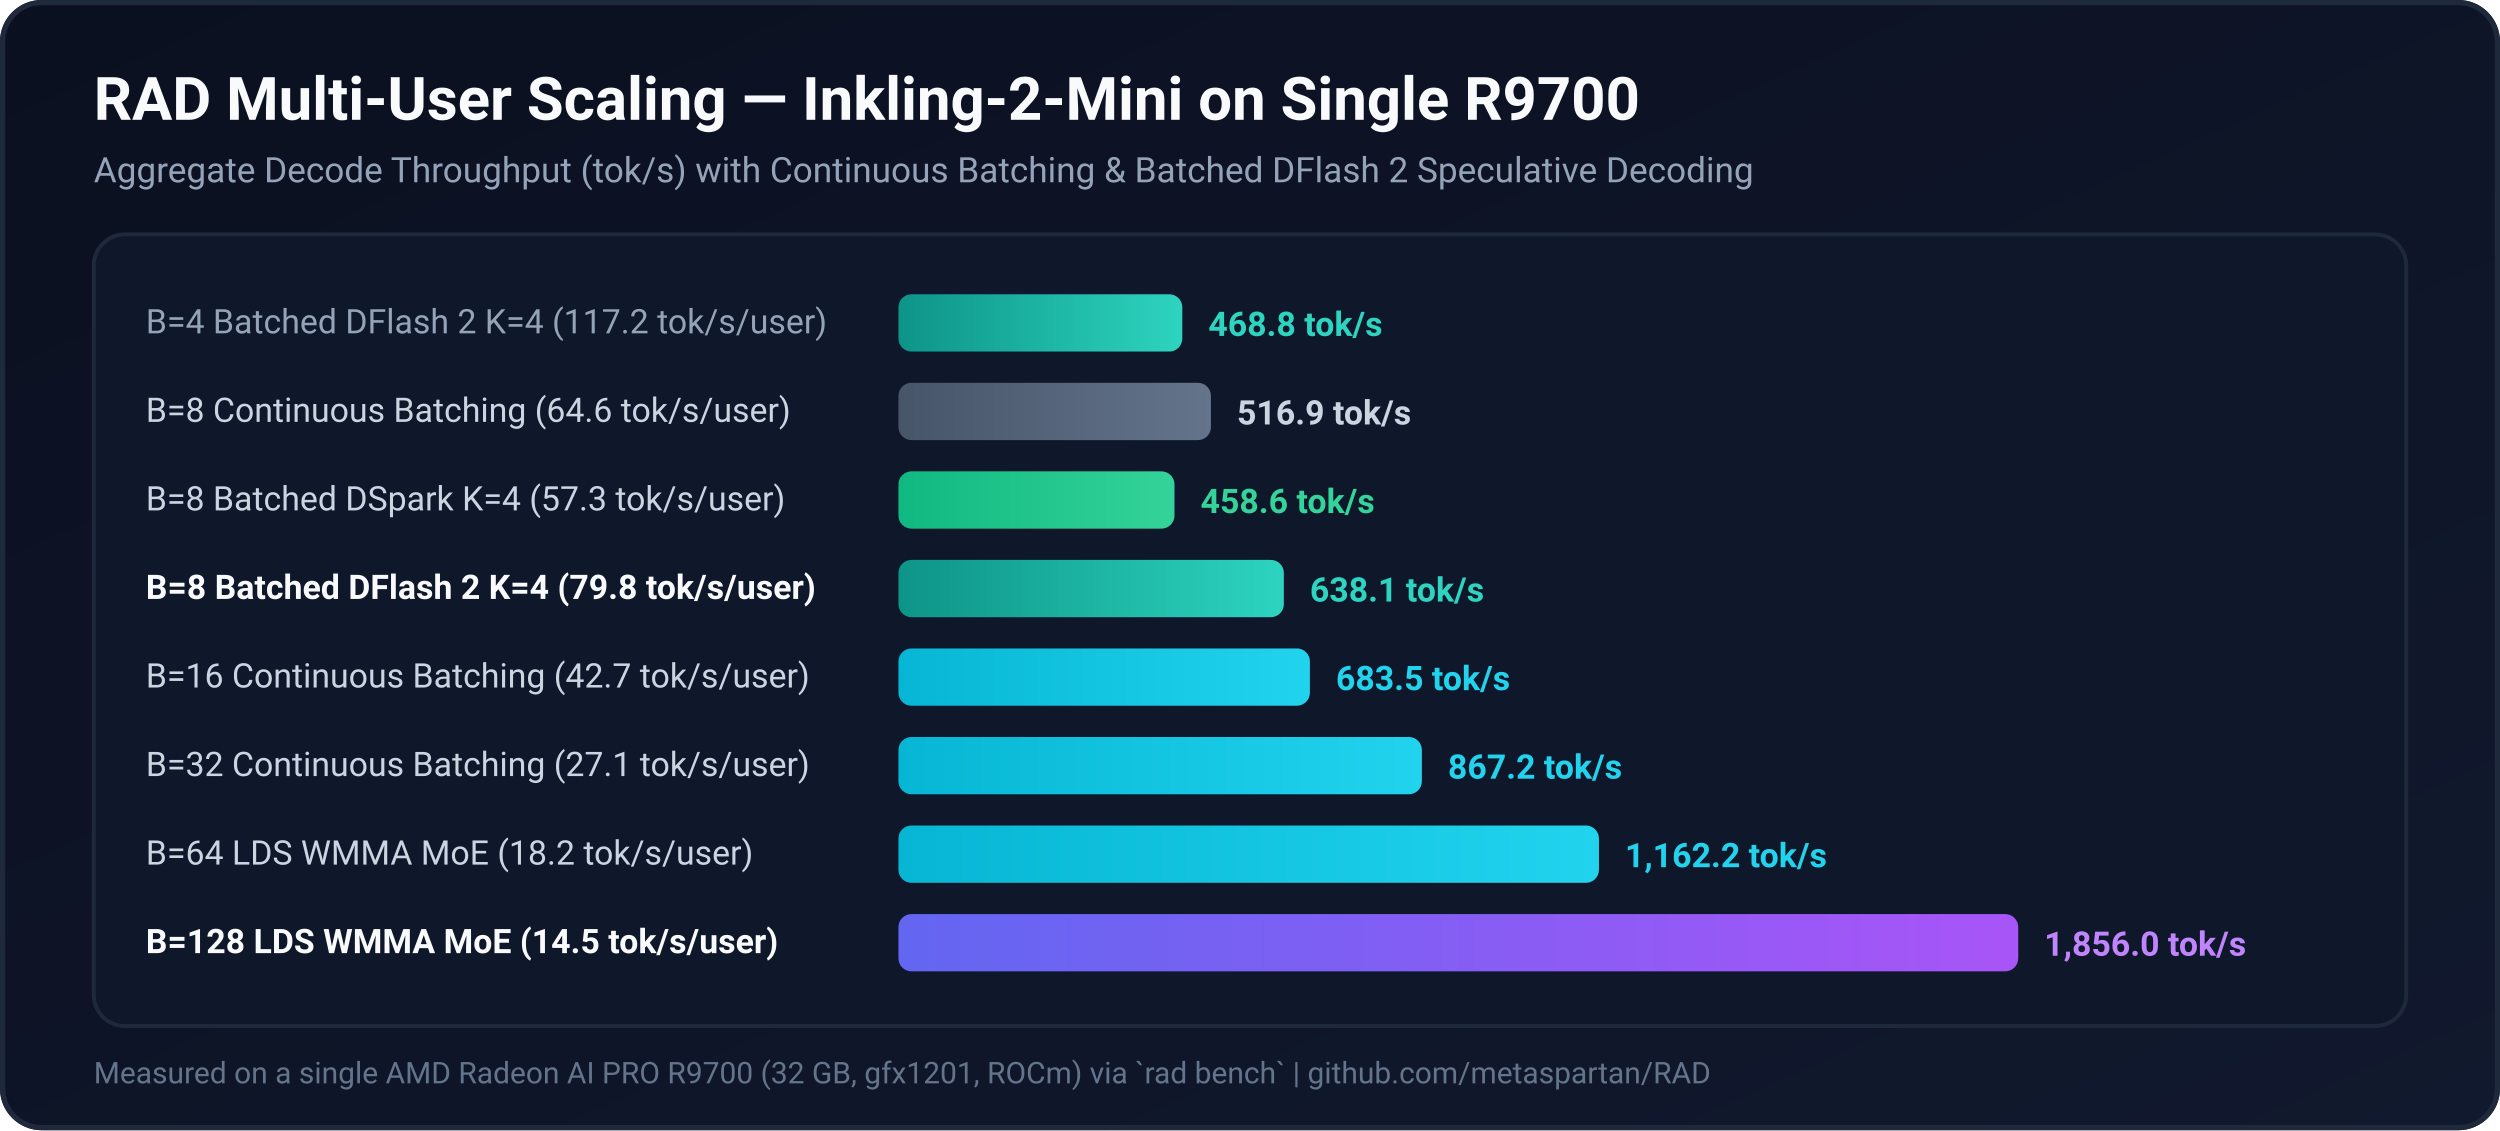
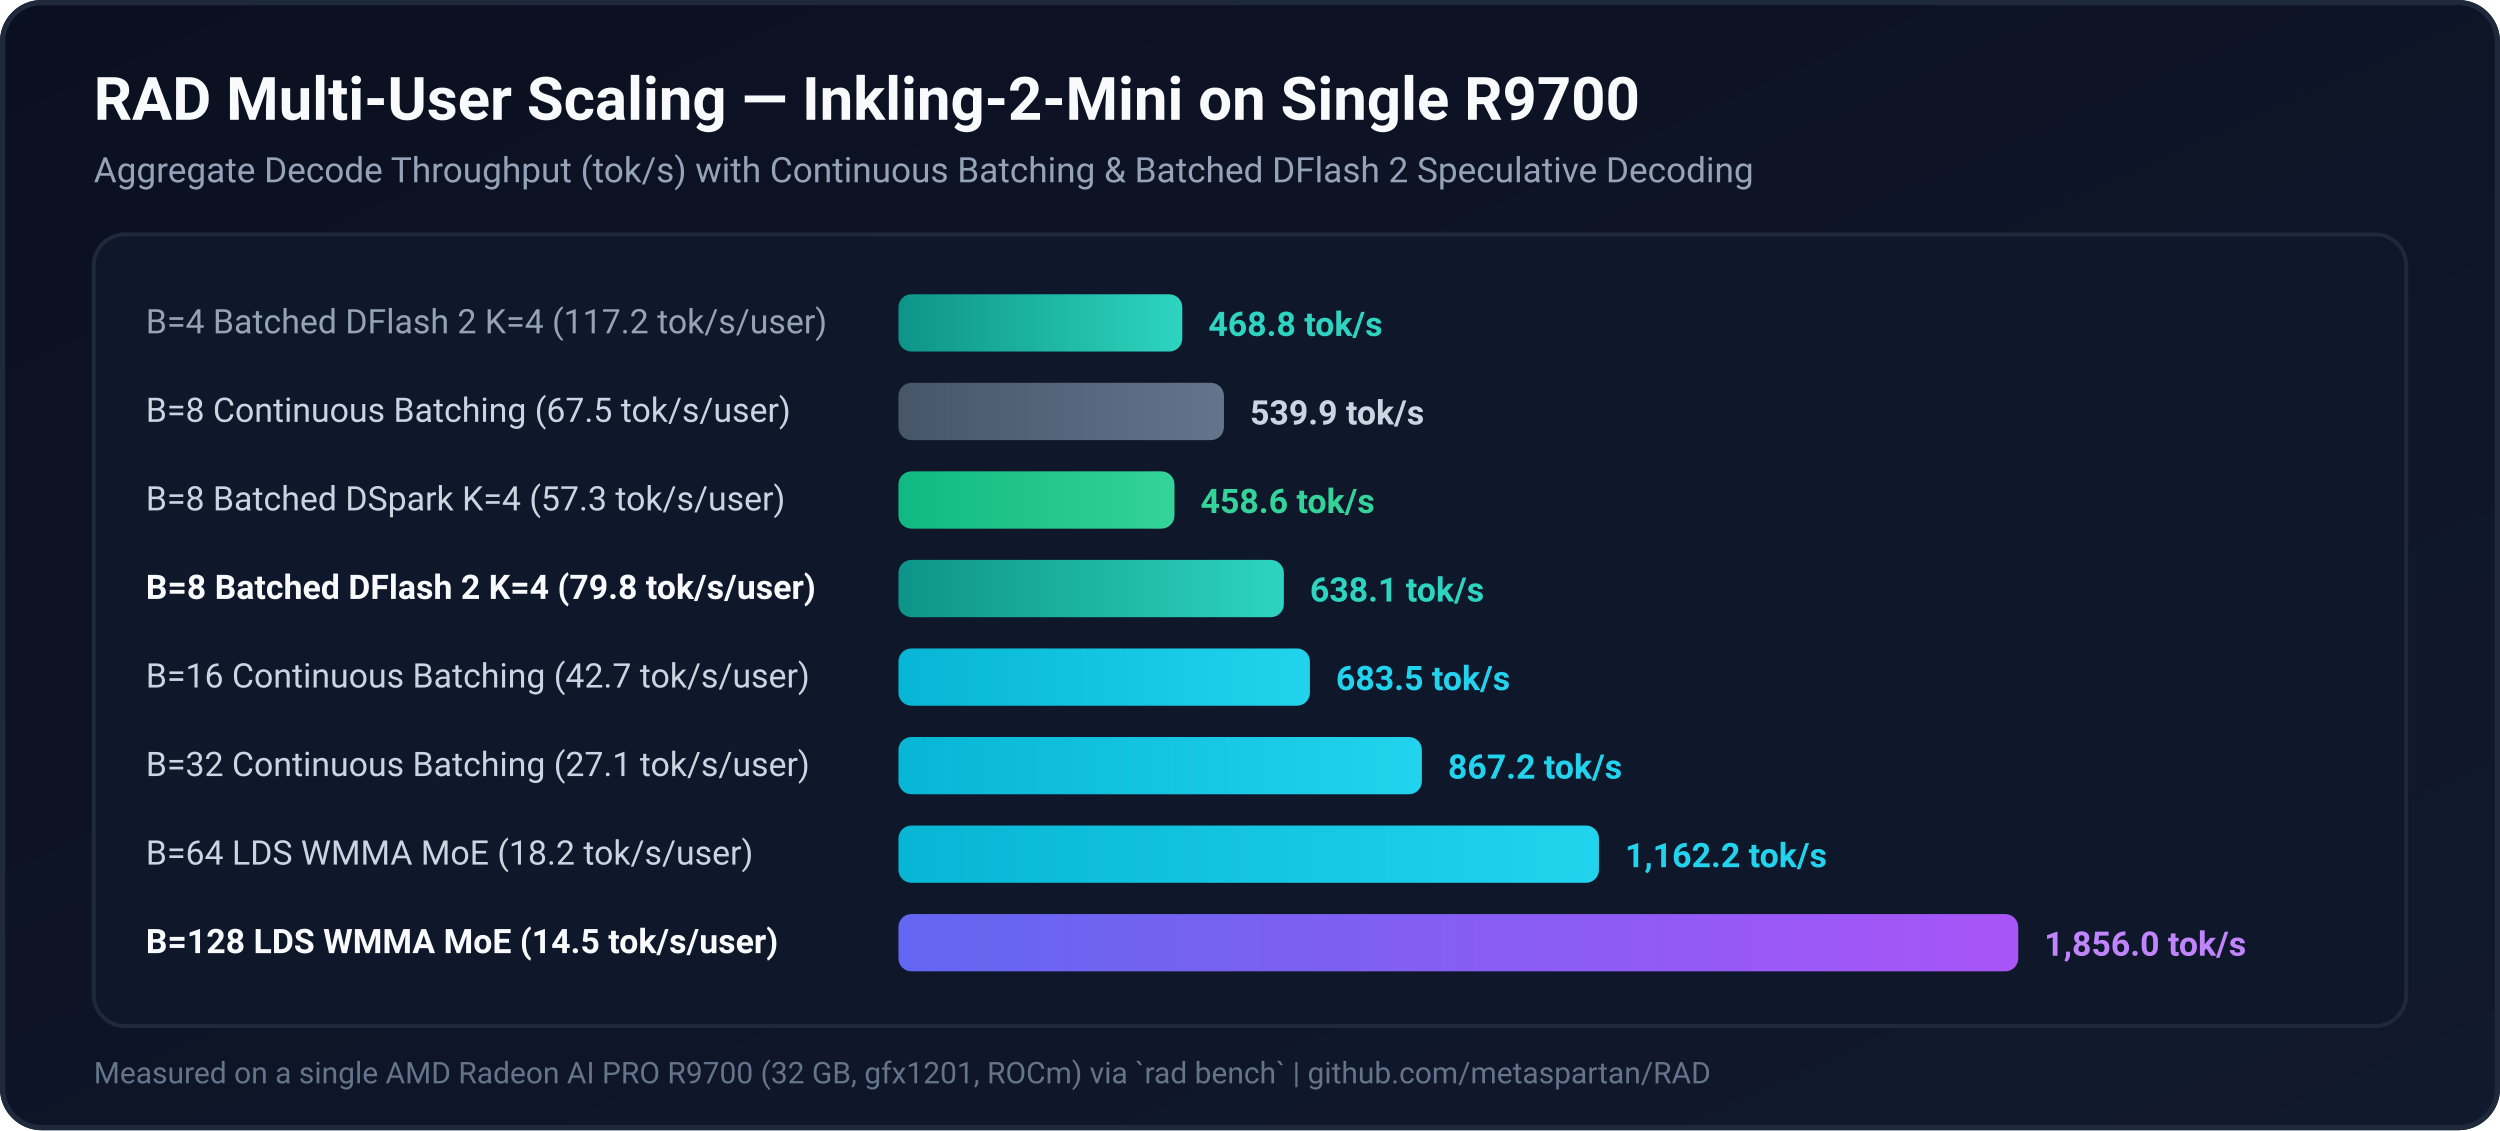
<svg xmlns="http://www.w3.org/2000/svg" viewBox="0 0 960 434" width="960" height="434">
  <defs>
    <linearGradient id="bg" x1="0" y1="0" x2="1" y2="1">
      <stop offset="0%" stop-color="#0b1020" />
      <stop offset="100%" stop-color="#11192e" />
    </linearGradient>
    <linearGradient id="greenGrad" x1="0" y1="0" x2="1" y2="0">
      <stop offset="0%" stop-color="#10b981" />
      <stop offset="100%" stop-color="#34d399" />
    </linearGradient>
    <linearGradient id="tealGrad" x1="0" y1="0" x2="1" y2="0">
      <stop offset="0%" stop-color="#0d9488" />
      <stop offset="100%" stop-color="#2dd4bf" />
    </linearGradient>
    <linearGradient id="cyanGrad" x1="0" y1="0" x2="1" y2="0">
      <stop offset="0%" stop-color="#06b6d4" />
      <stop offset="100%" stop-color="#22d3ee" />
    </linearGradient>
    <linearGradient id="purpleGrad" x1="0" y1="0" x2="1" y2="0">
      <stop offset="0%" stop-color="#6366f1" />
      <stop offset="100%" stop-color="#a855f7" />
    </linearGradient>
    <linearGradient id="slateGrad" x1="0" y1="0" x2="1" y2="0">
      <stop offset="0%" stop-color="#475569" />
      <stop offset="100%" stop-color="#64748b" />
    </linearGradient>
  </defs>
  <rect width="960" height="434" rx="16" fill="url(#bg)" />
  <rect x="1" y="1" width="958" height="432" rx="15" fill="none" stroke="#1e293b" stroke-width="2" />
  <text x="36" y="46" font-family="system-ui, -apple-system, Segoe UI, Roboto, sans-serif" font-size="23" font-weight="700" fill="#f8fafc">RAD Multi-User Scaling — Inkling-2-Mini on Single R9700</text>
  <text x="36" y="70" font-family="system-ui, -apple-system, Segoe UI, Roboto, sans-serif" font-size="13.5" fill="#94a3b8">Aggregate Decode Throughput (tok/s) with Continuous Batching &amp; Batched DFlash 2 Speculative Decoding</text>
  <rect x="36" y="90" width="888" height="304" rx="12" fill="#0f172a" stroke="#1e293b" stroke-width="1.5" />
  <text x="56" y="128" font-family="system-ui, -apple-system, Segoe UI, Roboto, sans-serif" font-size="13" fill="#94a3b8">B=4 Batched DFlash 2 K=4 (117.2 tok/s/user)</text>
  <rect x="345" y="113" width="109" height="22" rx="5" fill="url(#tealGrad)" />
  <text x="464" y="129" font-family="system-ui, -apple-system, Segoe UI, Roboto, sans-serif" font-size="13" font-weight="700" fill="#2dd4bf">468.8 tok/s</text>
-   <text x="56" y="162" font-family="system-ui, -apple-system, Segoe UI, Roboto, sans-serif" font-size="13" fill="#cbd5e1">B=8 Continuous Batching (64.6 tok/s/user)</text>
-   <rect x="345" y="147" width="120" height="22" rx="5" fill="url(#slateGrad)" />
-   <text x="475" y="163" font-family="system-ui, -apple-system, Segoe UI, Roboto, sans-serif" font-size="13" font-weight="700" fill="#cbd5e1">516.9 tok/s</text>
+   <text x="56" y="162" font-family="system-ui, -apple-system, Segoe UI, Roboto, sans-serif" font-size="13" fill="#cbd5e1">B=8 Continuous Batching (67.5 tok/s/user)</text>
+   <rect x="345" y="147" width="125" height="22" rx="5" fill="url(#slateGrad)" />
+   <text x="480" y="163" font-family="system-ui, -apple-system, Segoe UI, Roboto, sans-serif" font-size="13" font-weight="700" fill="#cbd5e1">539.9 tok/s</text>
  <text x="56" y="196" font-family="system-ui, -apple-system, Segoe UI, Roboto, sans-serif" font-size="13" fill="#cbd5e1">B=8 Batched DSpark K=4 (57.3 tok/s/user)</text>
  <rect x="345" y="181" width="106" height="22" rx="5" fill="url(#greenGrad)" />
  <text x="461" y="197" font-family="system-ui, -apple-system, Segoe UI, Roboto, sans-serif" font-size="13" font-weight="700" fill="#34d399">458.6 tok/s</text>
  <text x="56" y="230" font-family="system-ui, -apple-system, Segoe UI, Roboto, sans-serif" font-size="13" font-weight="700" fill="#f8fafc">B=8 Batched DFlash 2 K=4 (79.8 tok/s/user)</text>
  <rect x="345" y="215" width="148" height="22" rx="5" fill="url(#tealGrad)" />
  <text x="503" y="231" font-family="system-ui, -apple-system, Segoe UI, Roboto, sans-serif" font-size="13" font-weight="700" fill="#2dd4bf">638.1 tok/s</text>
  <text x="56" y="264" font-family="system-ui, -apple-system, Segoe UI, Roboto, sans-serif" font-size="13" fill="#cbd5e1">B=16 Continuous Batching (42.7 tok/s/user)</text>
  <rect x="345" y="249" width="158" height="22" rx="5" fill="url(#cyanGrad)" />
  <text x="513" y="265" font-family="system-ui, -apple-system, Segoe UI, Roboto, sans-serif" font-size="13" font-weight="700" fill="#22d3ee">683.5 tok/s</text>
  <text x="56" y="298" font-family="system-ui, -apple-system, Segoe UI, Roboto, sans-serif" font-size="13" fill="#cbd5e1">B=32 Continuous Batching (27.1 tok/s/user)</text>
  <rect x="345" y="283" width="201" height="22" rx="5" fill="url(#cyanGrad)" />
  <text x="556" y="299" font-family="system-ui, -apple-system, Segoe UI, Roboto, sans-serif" font-size="13" font-weight="700" fill="#22d3ee">867.2 tok/s</text>
  <text x="56" y="332" font-family="system-ui, -apple-system, Segoe UI, Roboto, sans-serif" font-size="13" fill="#cbd5e1">B=64 LDS WMMA MoE (18.2 tok/s/user)</text>
  <rect x="345" y="317" width="269" height="22" rx="5" fill="url(#cyanGrad)" />
  <text x="624" y="333" font-family="system-ui, -apple-system, Segoe UI, Roboto, sans-serif" font-size="13" font-weight="700" fill="#22d3ee">1,162.2 tok/s</text>
  <text x="56" y="366" font-family="system-ui, -apple-system, Segoe UI, Roboto, sans-serif" font-size="13" font-weight="700" fill="#f8fafc">B=128 LDS WMMA MoE (14.5 tok/s/user)</text>
  <rect x="345" y="351" width="430" height="22" rx="5" fill="url(#purpleGrad)" />
  <text x="785" y="367" font-family="system-ui, -apple-system, Segoe UI, Roboto, sans-serif" font-size="13" font-weight="700" fill="#c084fc">1,856.0 tok/s</text>
  <text x="36" y="416" font-family="system-ui, -apple-system, Segoe UI, Roboto, sans-serif" font-size="11.5" fill="#64748b">Measured on a single AMD Radeon AI PRO R9700 (32 GB, gfx1201, ROCm) via `rad bench` | github.com/metaspartan/RAD</text>
</svg>
